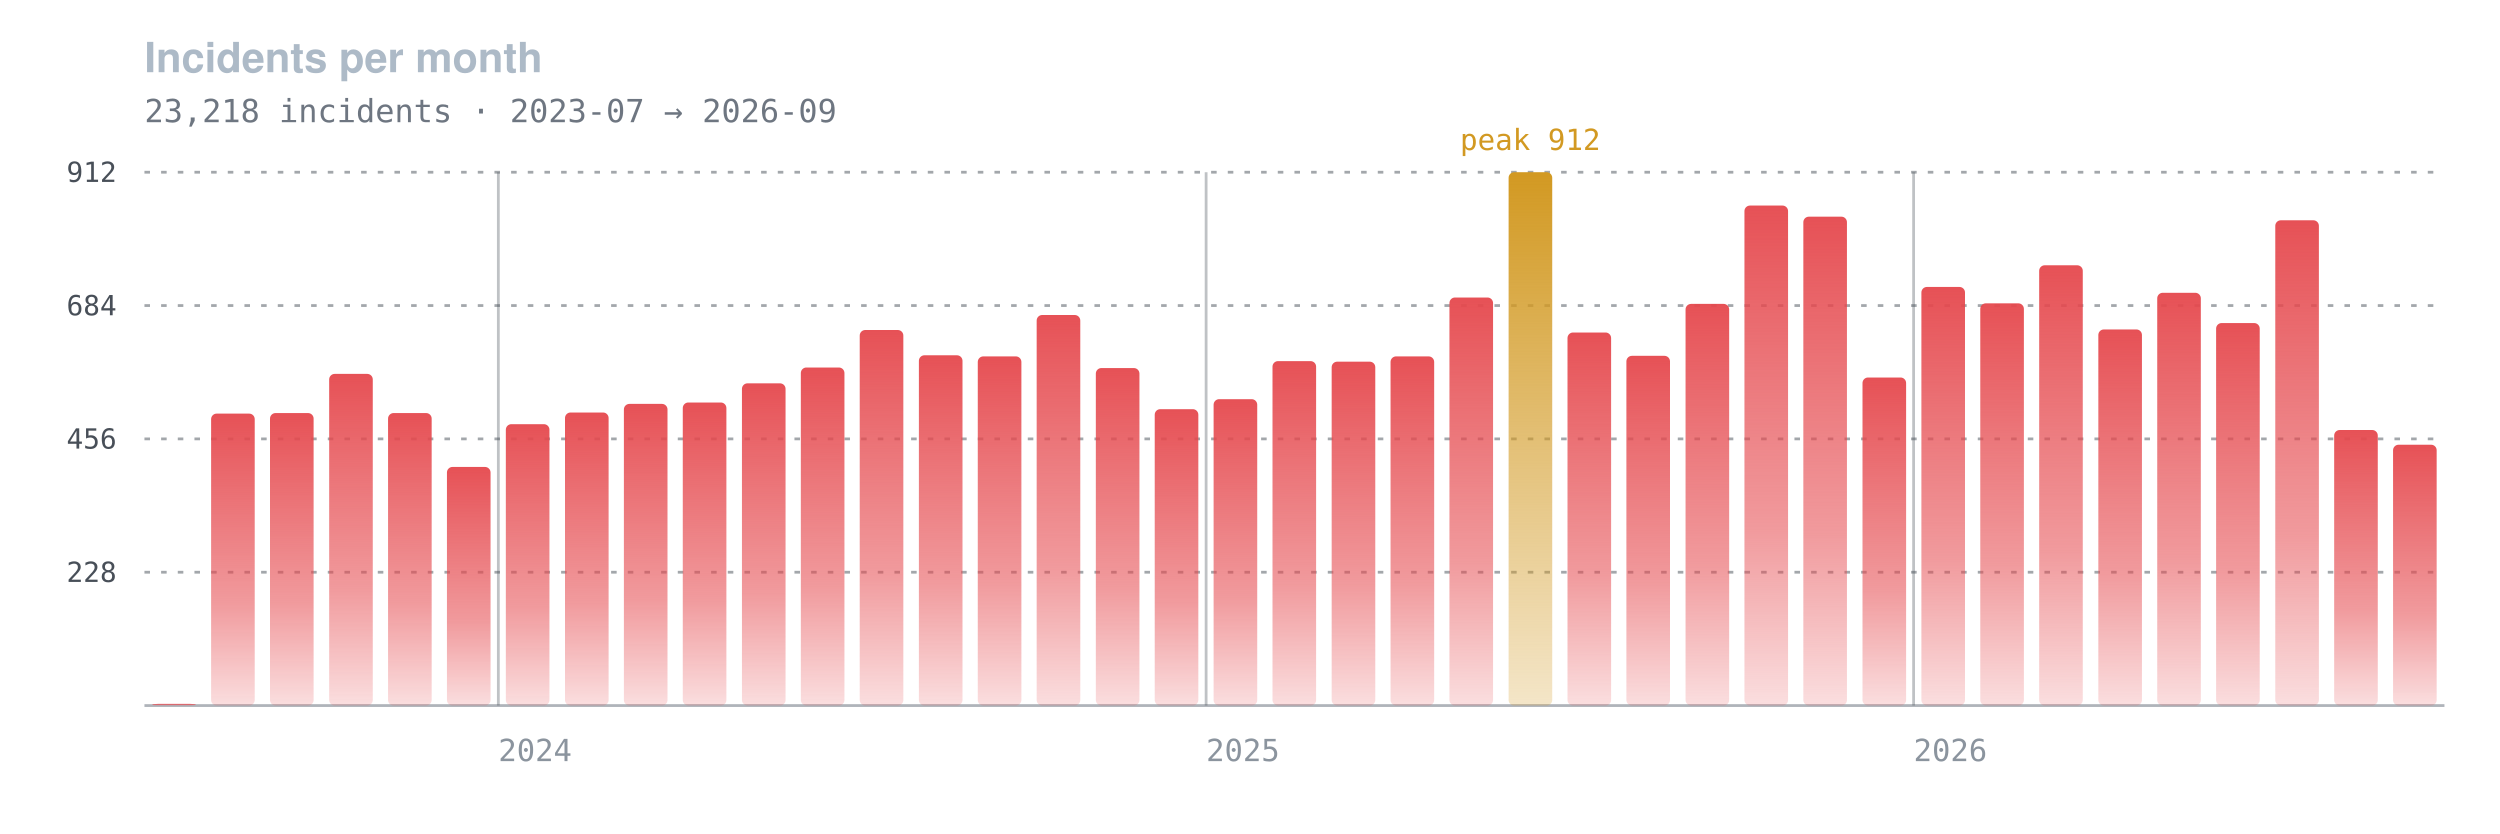
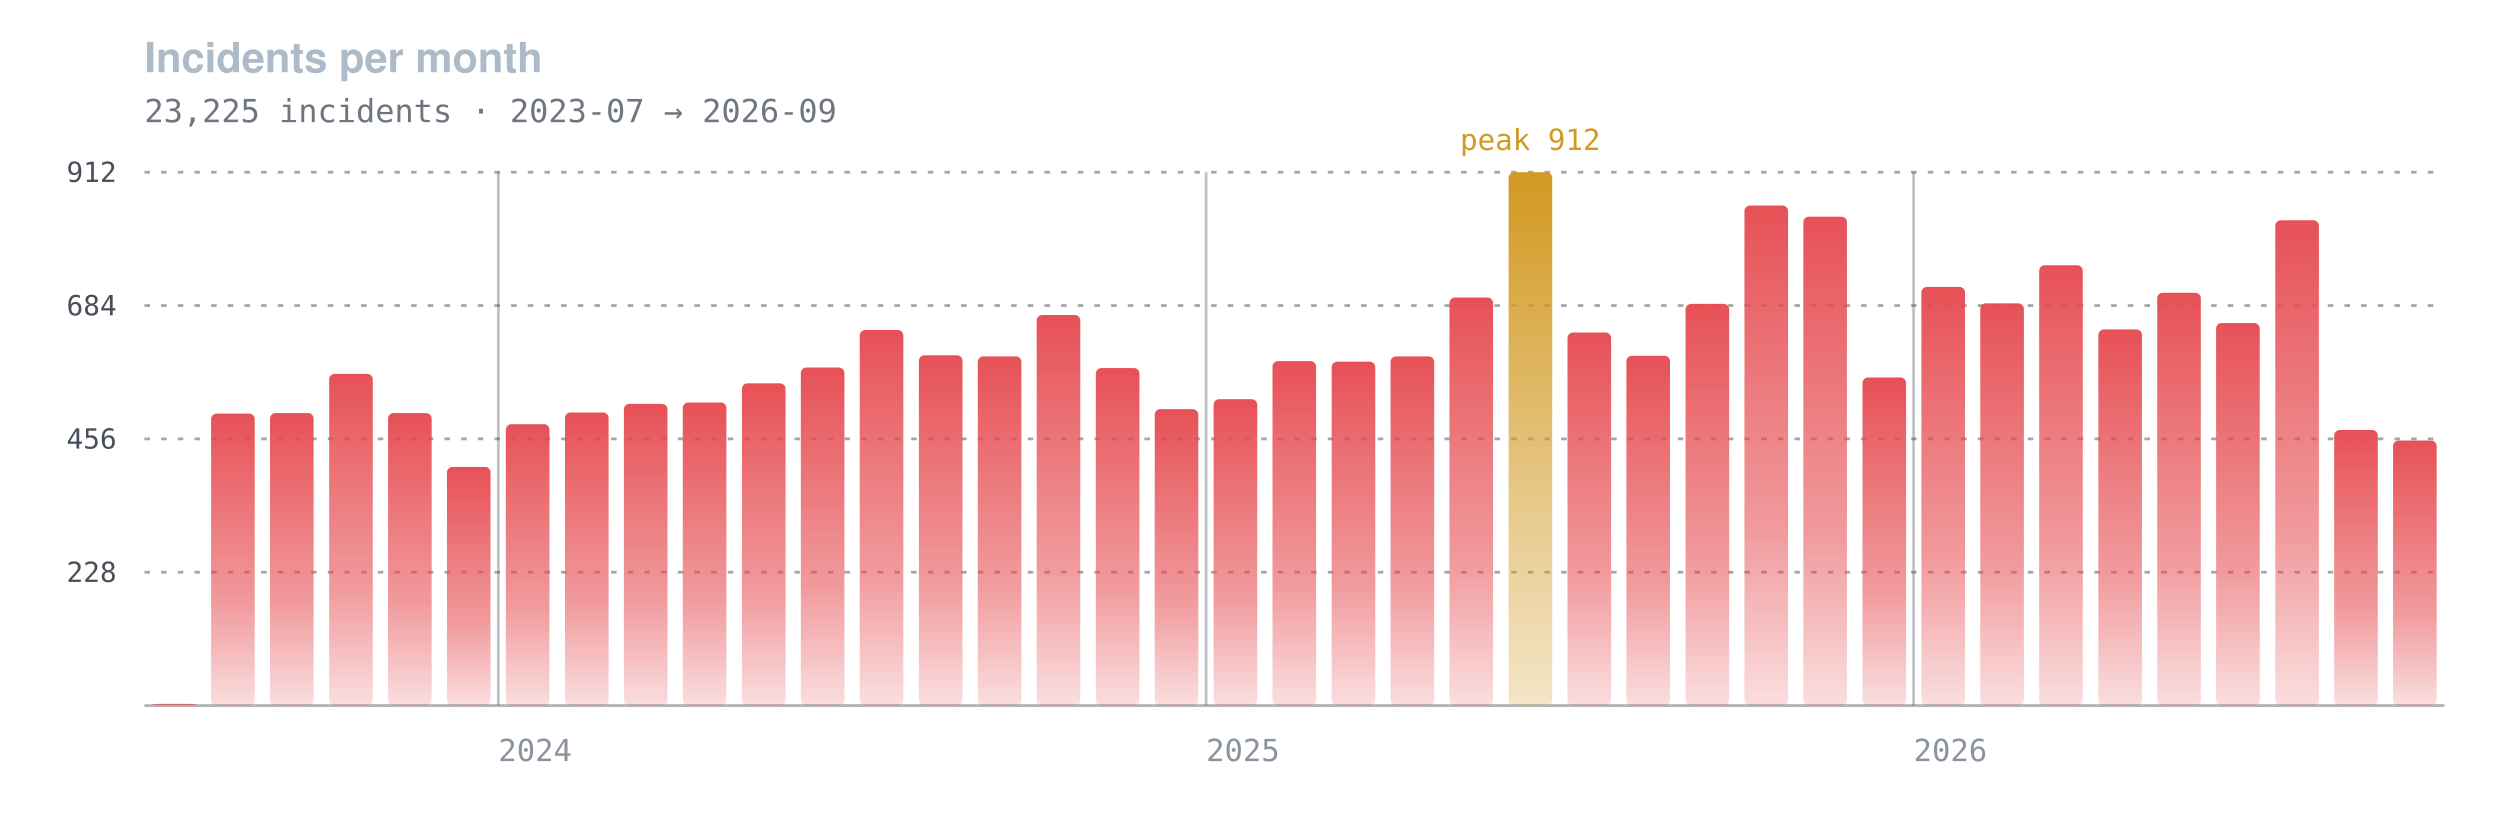
<svg xmlns="http://www.w3.org/2000/svg" viewBox="0 0 900 300" width="900" height="300" role="img">
  <defs>
    <linearGradient id="bg" x1="0" y1="0" x2="0" y2="1">
      <stop offset="0%" stop-color="#e5484d" stop-opacity="0.95" />
      <stop offset="65%" stop-color="#e5484d" stop-opacity="0.55" />
      <stop offset="100%" stop-color="#e5484d" stop-opacity="0.18" />
    </linearGradient>
    <linearGradient id="pk" x1="0" y1="0" x2="0" y2="1">
      <stop offset="0%" stop-color="#d29922" stop-opacity="1" />
      <stop offset="100%" stop-color="#d29922" stop-opacity="0.25" />
    </linearGradient>
  </defs>
  <text x="52" y="26" fill="#adbac7" font-size="15" font-family="-apple-system,BlinkMacSystemFont,Segoe UI,Helvetica,Arial,sans-serif" font-weight="600">Incidents per month</text>
-   <text x="52" y="44" fill="#6e7681" font-size="11.5" font-family="ui-monospace,SFMono-Regular,Menlo,Consolas,monospace">23,218 incidents · 2023-07 → 2026-09</text>
+   <text x="52" y="44" fill="#6e7681" font-size="11.5" font-family="ui-monospace,SFMono-Regular,Menlo,Consolas,monospace">23,225 incidents · 2023-07 → 2026-09</text>
  <line x1="52" y1="206.0" x2="880" y2="206.0" stroke="#484f58" stroke-width="1" stroke-dasharray="2 4" opacity="0.5" />
  <text x="42" y="209.5" fill="#484f58" font-size="10" font-family="ui-monospace,SFMono-Regular,Menlo,Consolas,monospace" text-anchor="end">228</text>
  <line x1="52" y1="158.0" x2="880" y2="158.0" stroke="#484f58" stroke-width="1" stroke-dasharray="2 4" opacity="0.5" />
  <text x="42" y="161.5" fill="#484f58" font-size="10" font-family="ui-monospace,SFMono-Regular,Menlo,Consolas,monospace" text-anchor="end">456</text>
  <line x1="52" y1="110.0" x2="880" y2="110.0" stroke="#484f58" stroke-width="1" stroke-dasharray="2 4" opacity="0.5" />
  <text x="42" y="113.5" fill="#484f58" font-size="10" font-family="ui-monospace,SFMono-Regular,Menlo,Consolas,monospace" text-anchor="end">684</text>
  <line x1="52" y1="62.0" x2="880" y2="62.0" stroke="#484f58" stroke-width="1" stroke-dasharray="2 4" opacity="0.5" />
  <text x="42" y="65.5" fill="#484f58" font-size="10" font-family="ui-monospace,SFMono-Regular,Menlo,Consolas,monospace" text-anchor="end">912</text>
  <line x1="52" y1="254" x2="880" y2="254" stroke="#6e7681" stroke-width="1" opacity="0.55" />
  <rect x="54.8" y="253.4" width="15.7" height="0.6" rx="2" fill="url(#bg)" />
  <rect x="76.0" y="148.9" width="15.7" height="105.1" rx="2" fill="url(#bg)" />
  <rect x="97.2" y="148.7" width="15.7" height="105.3" rx="2" fill="url(#bg)" />
  <rect x="118.5" y="134.6" width="15.7" height="119.4" rx="2" fill="url(#bg)" />
  <rect x="139.7" y="148.7" width="15.7" height="105.3" rx="2" fill="url(#bg)" />
  <rect x="160.9" y="168.1" width="15.7" height="85.9" rx="2" fill="url(#bg)" />
  <rect x="182.1" y="152.7" width="15.7" height="101.3" rx="2" fill="url(#bg)" />
  <line x1="179.4" y1="62" x2="179.4" y2="254" stroke="#484f58" stroke-width="1" opacity="0.35" />
  <text x="179.4" y="274" fill="#8b949e" font-size="11" font-family="ui-monospace,SFMono-Regular,Menlo,Consolas,monospace">2024</text>
  <rect x="203.4" y="148.5" width="15.7" height="105.5" rx="2" fill="url(#bg)" />
  <rect x="224.6" y="145.4" width="15.7" height="108.6" rx="2" fill="url(#bg)" />
  <rect x="245.8" y="144.9" width="15.7" height="109.1" rx="2" fill="url(#bg)" />
  <rect x="267.1" y="138.0" width="15.7" height="116.0" rx="2" fill="url(#bg)" />
  <rect x="288.3" y="132.3" width="15.7" height="121.7" rx="2" fill="url(#bg)" />
  <rect x="309.5" y="118.8" width="15.7" height="135.2" rx="2" fill="url(#bg)" />
  <rect x="330.8" y="127.9" width="15.7" height="126.1" rx="2" fill="url(#bg)" />
  <rect x="352.0" y="128.3" width="15.7" height="125.7" rx="2" fill="url(#bg)" />
  <rect x="373.2" y="113.4" width="15.7" height="140.6" rx="2" fill="url(#bg)" />
  <rect x="394.5" y="132.5" width="15.7" height="121.5" rx="2" fill="url(#bg)" />
  <rect x="415.7" y="147.3" width="15.7" height="106.7" rx="2" fill="url(#bg)" />
  <rect x="436.9" y="143.7" width="15.7" height="110.3" rx="2" fill="url(#bg)" />
  <line x1="434.2" y1="62" x2="434.2" y2="254" stroke="#484f58" stroke-width="1" opacity="0.35" />
  <text x="434.2" y="274" fill="#8b949e" font-size="11" font-family="ui-monospace,SFMono-Regular,Menlo,Consolas,monospace">2025</text>
  <rect x="458.1" y="130.0" width="15.7" height="124.0" rx="2" fill="url(#bg)" />
  <rect x="479.4" y="130.2" width="15.7" height="123.8" rx="2" fill="url(#bg)" />
  <rect x="500.6" y="128.3" width="15.7" height="125.7" rx="2" fill="url(#bg)" />
  <rect x="521.8" y="107.1" width="15.7" height="146.9" rx="2" fill="url(#bg)" />
  <rect x="543.1" y="62.0" width="15.7" height="192.0" rx="2" fill="url(#pk)" />
  <rect x="564.3" y="119.7" width="15.7" height="134.3" rx="2" fill="url(#bg)" />
  <rect x="585.5" y="128.1" width="15.7" height="125.9" rx="2" fill="url(#bg)" />
  <rect x="606.8" y="109.4" width="15.7" height="144.6" rx="2" fill="url(#bg)" />
  <rect x="628.0" y="74.0" width="15.7" height="180.0" rx="2" fill="url(#bg)" />
  <rect x="649.2" y="78.0" width="15.7" height="176.0" rx="2" fill="url(#bg)" />
  <rect x="670.5" y="135.9" width="15.7" height="118.1" rx="2" fill="url(#bg)" />
  <rect x="691.7" y="103.3" width="15.7" height="150.7" rx="2" fill="url(#bg)" />
  <line x1="688.9" y1="62" x2="688.9" y2="254" stroke="#484f58" stroke-width="1" opacity="0.35" />
  <text x="688.9" y="274" fill="#8b949e" font-size="11" font-family="ui-monospace,SFMono-Regular,Menlo,Consolas,monospace">2026</text>
  <rect x="712.9" y="109.2" width="15.7" height="144.8" rx="2" fill="url(#bg)" />
  <rect x="734.1" y="95.5" width="15.7" height="158.5" rx="2" fill="url(#bg)" />
  <rect x="755.4" y="118.6" width="15.7" height="135.4" rx="2" fill="url(#bg)" />
  <rect x="776.6" y="105.4" width="15.7" height="148.6" rx="2" fill="url(#bg)" />
  <rect x="797.8" y="116.3" width="15.7" height="137.7" rx="2" fill="url(#bg)" />
  <rect x="819.1" y="79.3" width="15.7" height="174.7" rx="2" fill="url(#bg)" />
  <rect x="840.3" y="154.8" width="15.7" height="99.2" rx="2" fill="url(#bg)" />
-   <rect x="861.5" y="160.1" width="15.7" height="93.9" rx="2" fill="url(#bg)" />
+   <rect x="861.5" y="158.6" width="15.7" height="95.4" rx="2" fill="url(#bg)" />
  <text x="550.9" y="54.0" fill="#d29922" font-size="10.5" font-family="ui-monospace,SFMono-Regular,Menlo,Consolas,monospace" text-anchor="middle">peak 912</text>
</svg>
